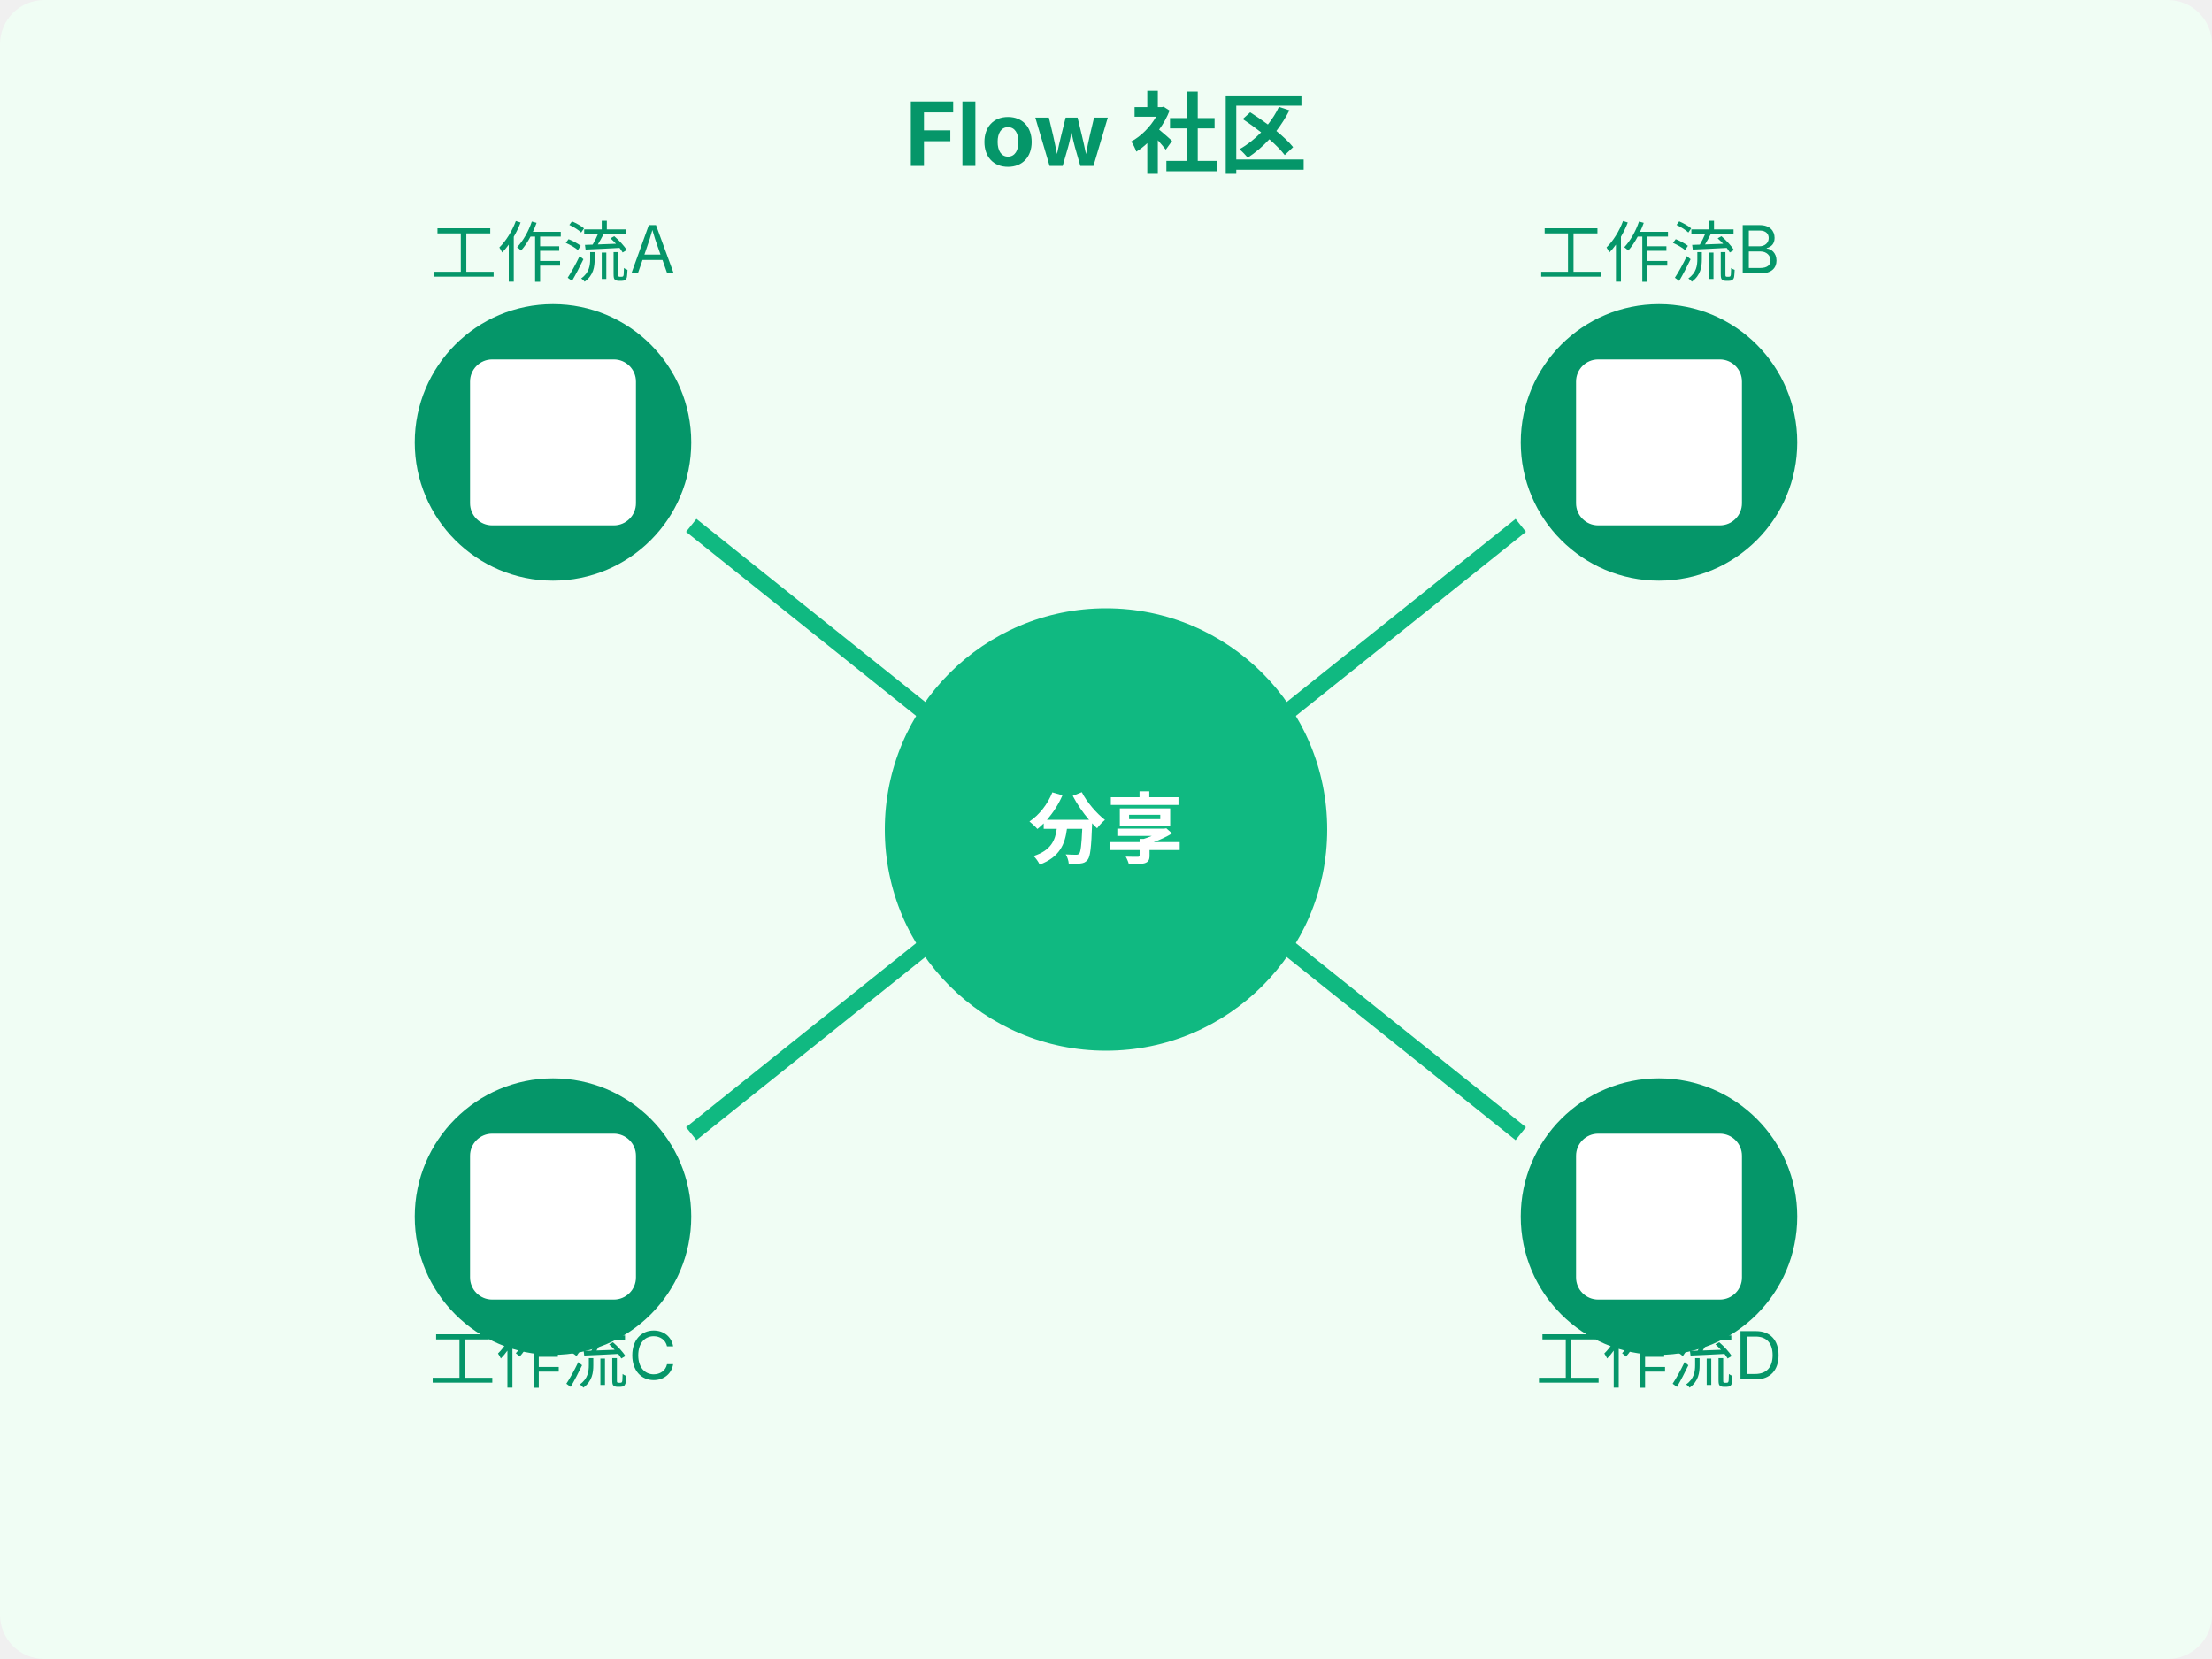
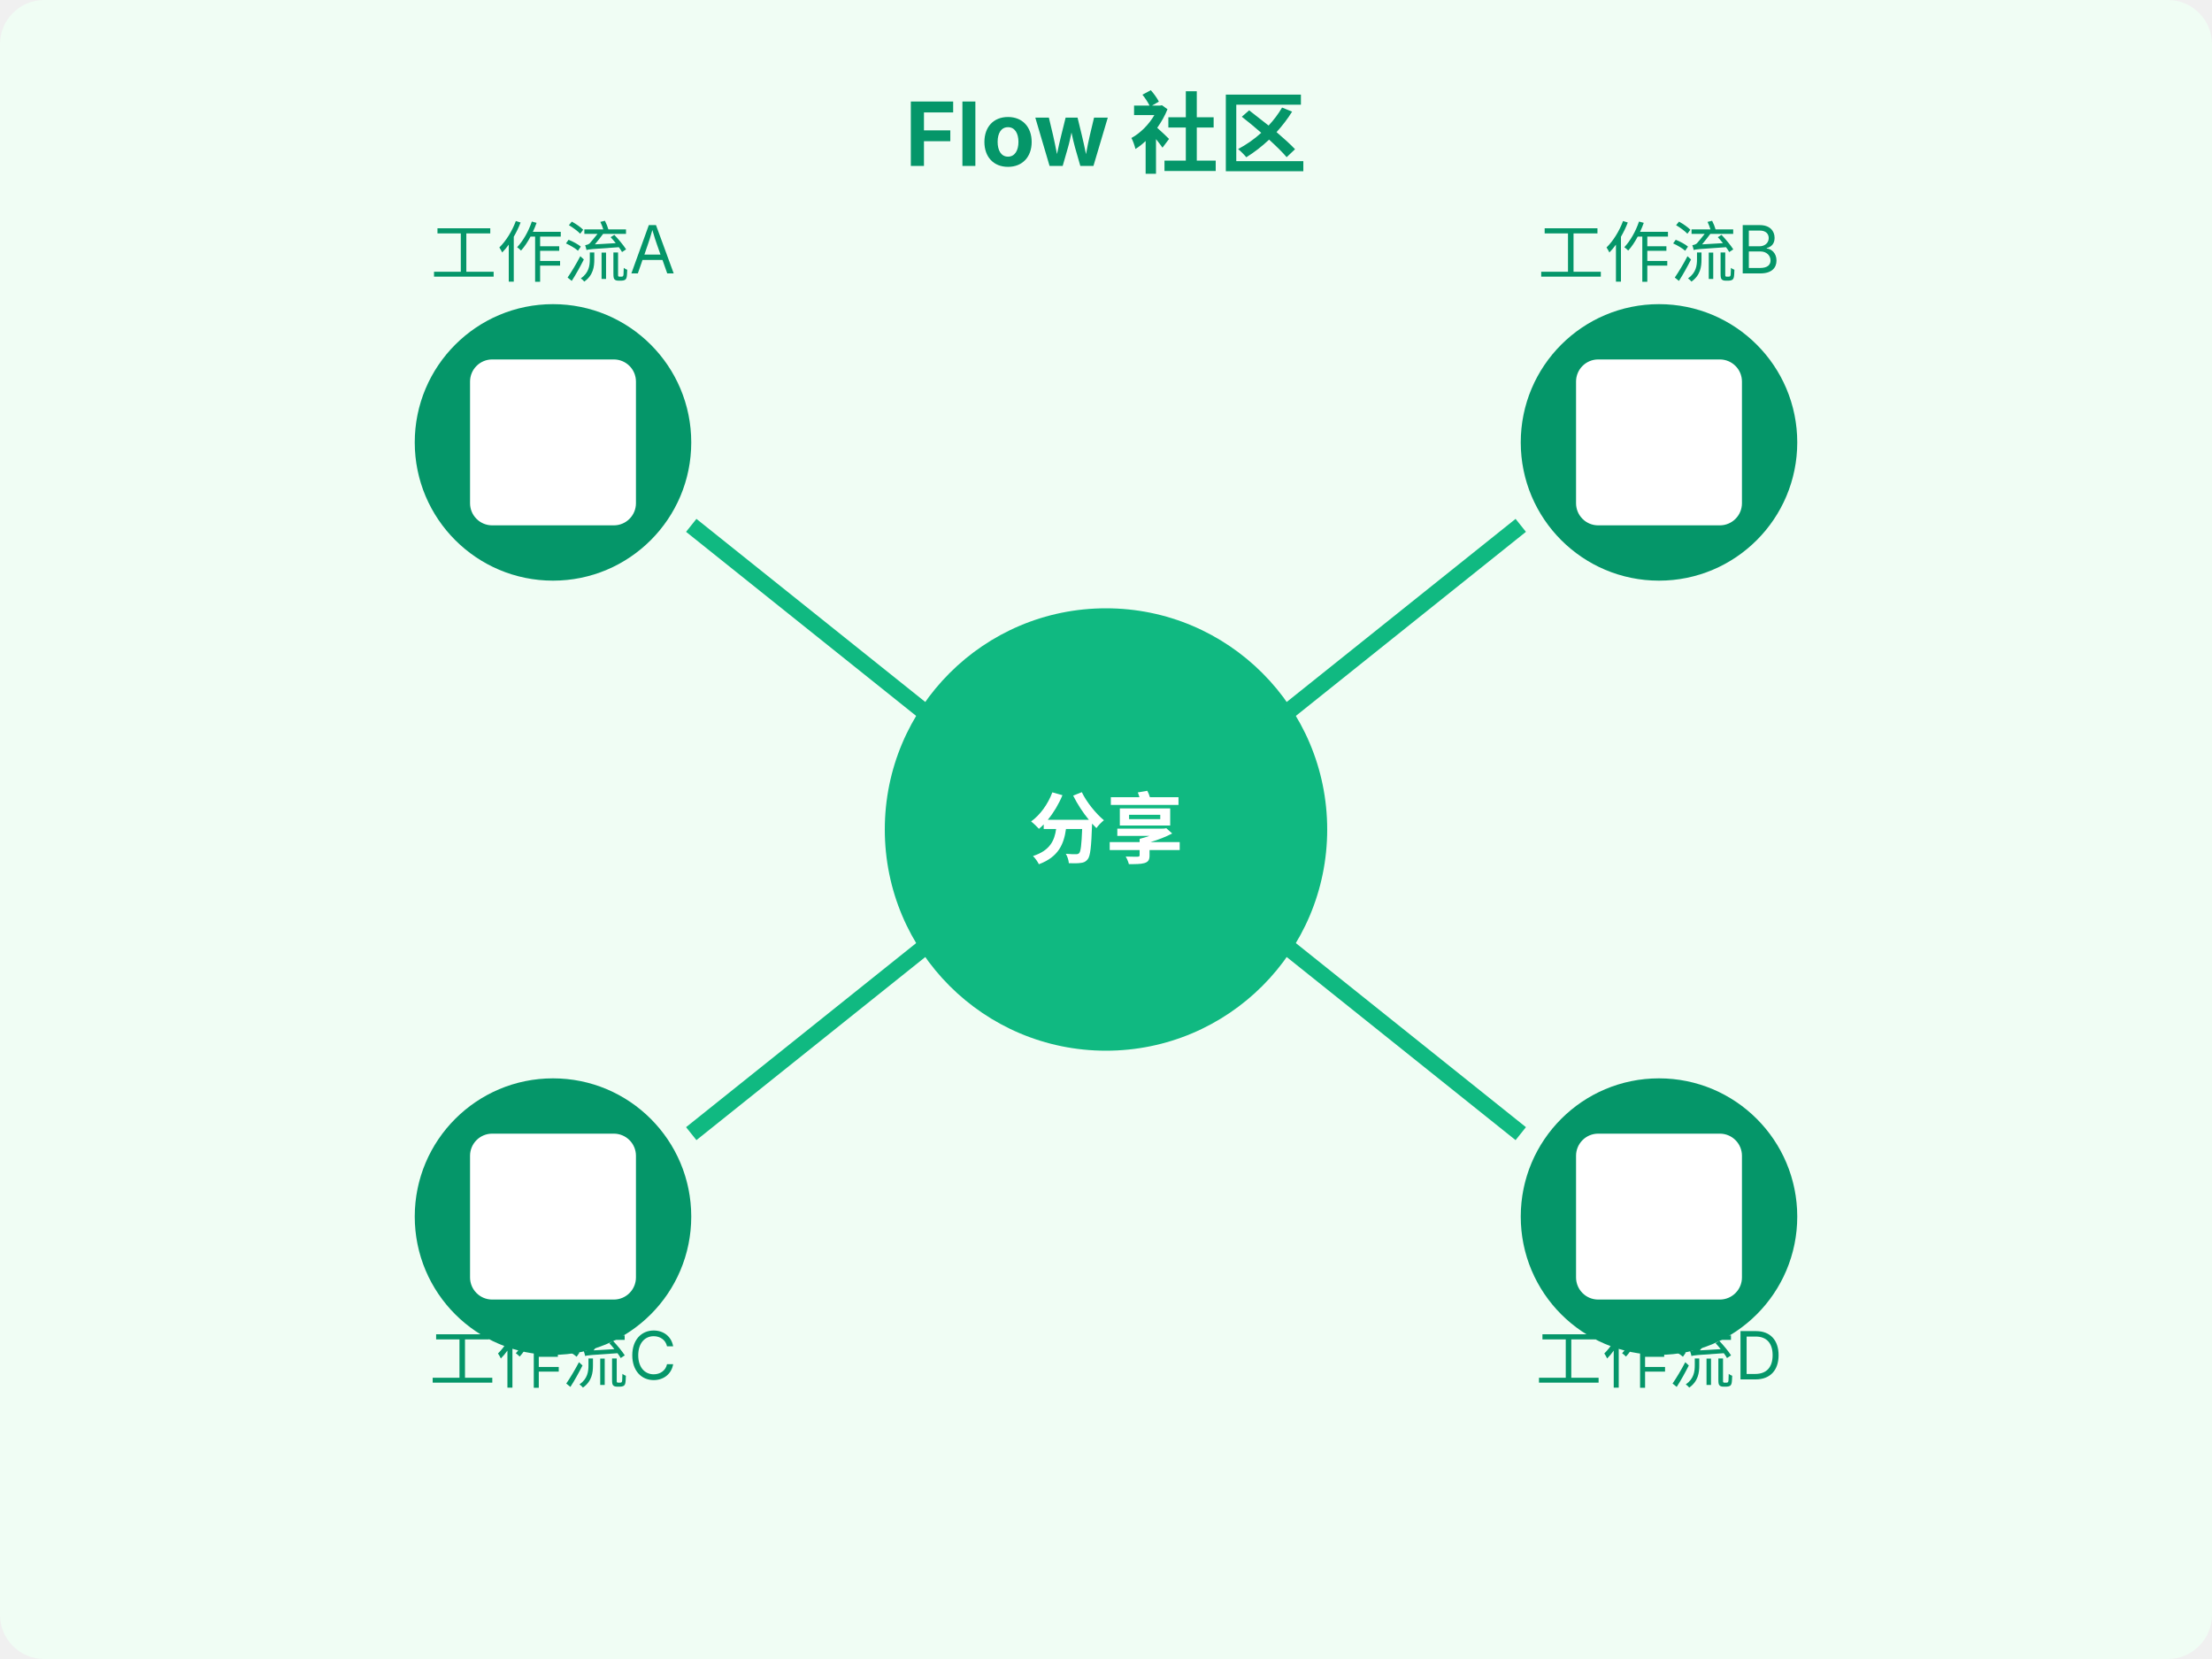
<svg xmlns="http://www.w3.org/2000/svg" width="400" height="300" viewBox="0 0 400 300" fill="none">
  <rect width="400" height="300" fill="#F0FDF4" rx="8" />
  <circle cx="200" cy="150" r="40" fill="#10B981" />
-   <text x="200" y="155" text-anchor="middle" fill="white" font-family="'Jost', 'Inter', 'Noto Sans', 'Noto Sans SC', 'Source Han Sans CN', sans-serif" font-size="14" font-weight="bold">分享</text>
+   <text x="200" y="155" text-anchor="middle" fill="white" font-family="'Jost', 'Inter', 'Noto Sans SC', 'Noto Sans CJK SC', 'Source Han Sans SC', 'Source Han Sans CN', 'PingFang SC', 'Hiragino Sans GB', 'Microsoft YaHei', 'WenQuanYi Micro Hei', system-ui, sans-serif" font-size="14" font-weight="bold">分享</text>
  <circle cx="100" cy="80" r="25" fill="#059669" />
  <circle cx="300" cy="80" r="25" fill="#059669" />
  <circle cx="100" cy="220" r="25" fill="#059669" />
  <circle cx="300" cy="220" r="25" fill="#059669" />
  <line x1="125" y1="95" x2="175" y2="135" stroke="#10B981" stroke-width="3" />
  <line x1="275" y1="95" x2="225" y2="135" stroke="#10B981" stroke-width="3" />
  <line x1="125" y1="205" x2="175" y2="165" stroke="#10B981" stroke-width="3" />
  <line x1="275" y1="205" x2="225" y2="165" stroke="#10B981" stroke-width="3" />
  <rect x="85" y="65" width="30" height="30" fill="white" rx="4" />
  <rect x="285" y="65" width="30" height="30" fill="white" rx="4" />
  <rect x="85" y="205" width="30" height="30" fill="white" rx="4" />
  <rect x="285" y="205" width="30" height="30" fill="white" rx="4" />
-   <text x="100" y="50" text-anchor="middle" fill="#059669" font-family="'Jost', 'Inter', 'Noto Sans', 'Noto Sans SC', 'Source Han Sans CN', sans-serif" font-size="12">工作流A</text>
-   <text x="300" y="50" text-anchor="middle" fill="#059669" font-family="'Jost', 'Inter', 'Noto Sans', 'Noto Sans SC', 'Source Han Sans CN', sans-serif" font-size="12">工作流B</text>
-   <text x="100" y="250" text-anchor="middle" fill="#059669" font-family="'Jost', 'Inter', 'Noto Sans', 'Noto Sans SC', 'Source Han Sans CN', sans-serif" font-size="12">工作流C</text>
-   <text x="300" y="250" text-anchor="middle" fill="#059669" font-family="'Jost', 'Inter', 'Noto Sans', 'Noto Sans SC', 'Source Han Sans CN', sans-serif" font-size="12">工作流D</text>
-   <text x="200" y="30" text-anchor="middle" fill="#059669" font-family="'Jost', 'Inter', 'Noto Sans', 'Noto Sans SC', 'Source Han Sans CN', sans-serif" font-size="16" font-weight="bold">Flow 社区</text>
+   <text x="100" y="50" text-anchor="middle" fill="#059669" font-family="'Jost', 'Inter', 'Noto Sans SC', 'Noto Sans CJK SC', 'Source Han Sans SC', 'Source Han Sans CN', 'PingFang SC', 'Hiragino Sans GB', 'Microsoft YaHei', 'WenQuanYi Micro Hei', system-ui, sans-serif" font-size="12">工作流A</text>
+   <text x="300" y="50" text-anchor="middle" fill="#059669" font-family="'Jost', 'Inter', 'Noto Sans SC', 'Noto Sans CJK SC', 'Source Han Sans SC', 'Source Han Sans CN', 'PingFang SC', 'Hiragino Sans GB', 'Microsoft YaHei', 'WenQuanYi Micro Hei', system-ui, sans-serif" font-size="12">工作流B</text>
+   <text x="100" y="250" text-anchor="middle" fill="#059669" font-family="'Jost', 'Inter', 'Noto Sans SC', 'Noto Sans CJK SC', 'Source Han Sans SC', 'Source Han Sans CN', 'PingFang SC', 'Hiragino Sans GB', 'Microsoft YaHei', 'WenQuanYi Micro Hei', system-ui, sans-serif" font-size="12">工作流C</text>
+   <text x="300" y="250" text-anchor="middle" fill="#059669" font-family="'Jost', 'Inter', 'Noto Sans SC', 'Noto Sans CJK SC', 'Source Han Sans SC', 'Source Han Sans CN', 'PingFang SC', 'Hiragino Sans GB', 'Microsoft YaHei', 'WenQuanYi Micro Hei', system-ui, sans-serif" font-size="12">工作流D</text>
+   <text x="200" y="30" text-anchor="middle" fill="#059669" font-family="'Jost', 'Inter', 'Noto Sans SC', 'Noto Sans CJK SC', 'Source Han Sans SC', 'Source Han Sans CN', 'PingFang SC', 'Hiragino Sans GB', 'Microsoft YaHei', 'WenQuanYi Micro Hei', system-ui, sans-serif" font-size="16" font-weight="bold">Flow 社区</text>
</svg>
